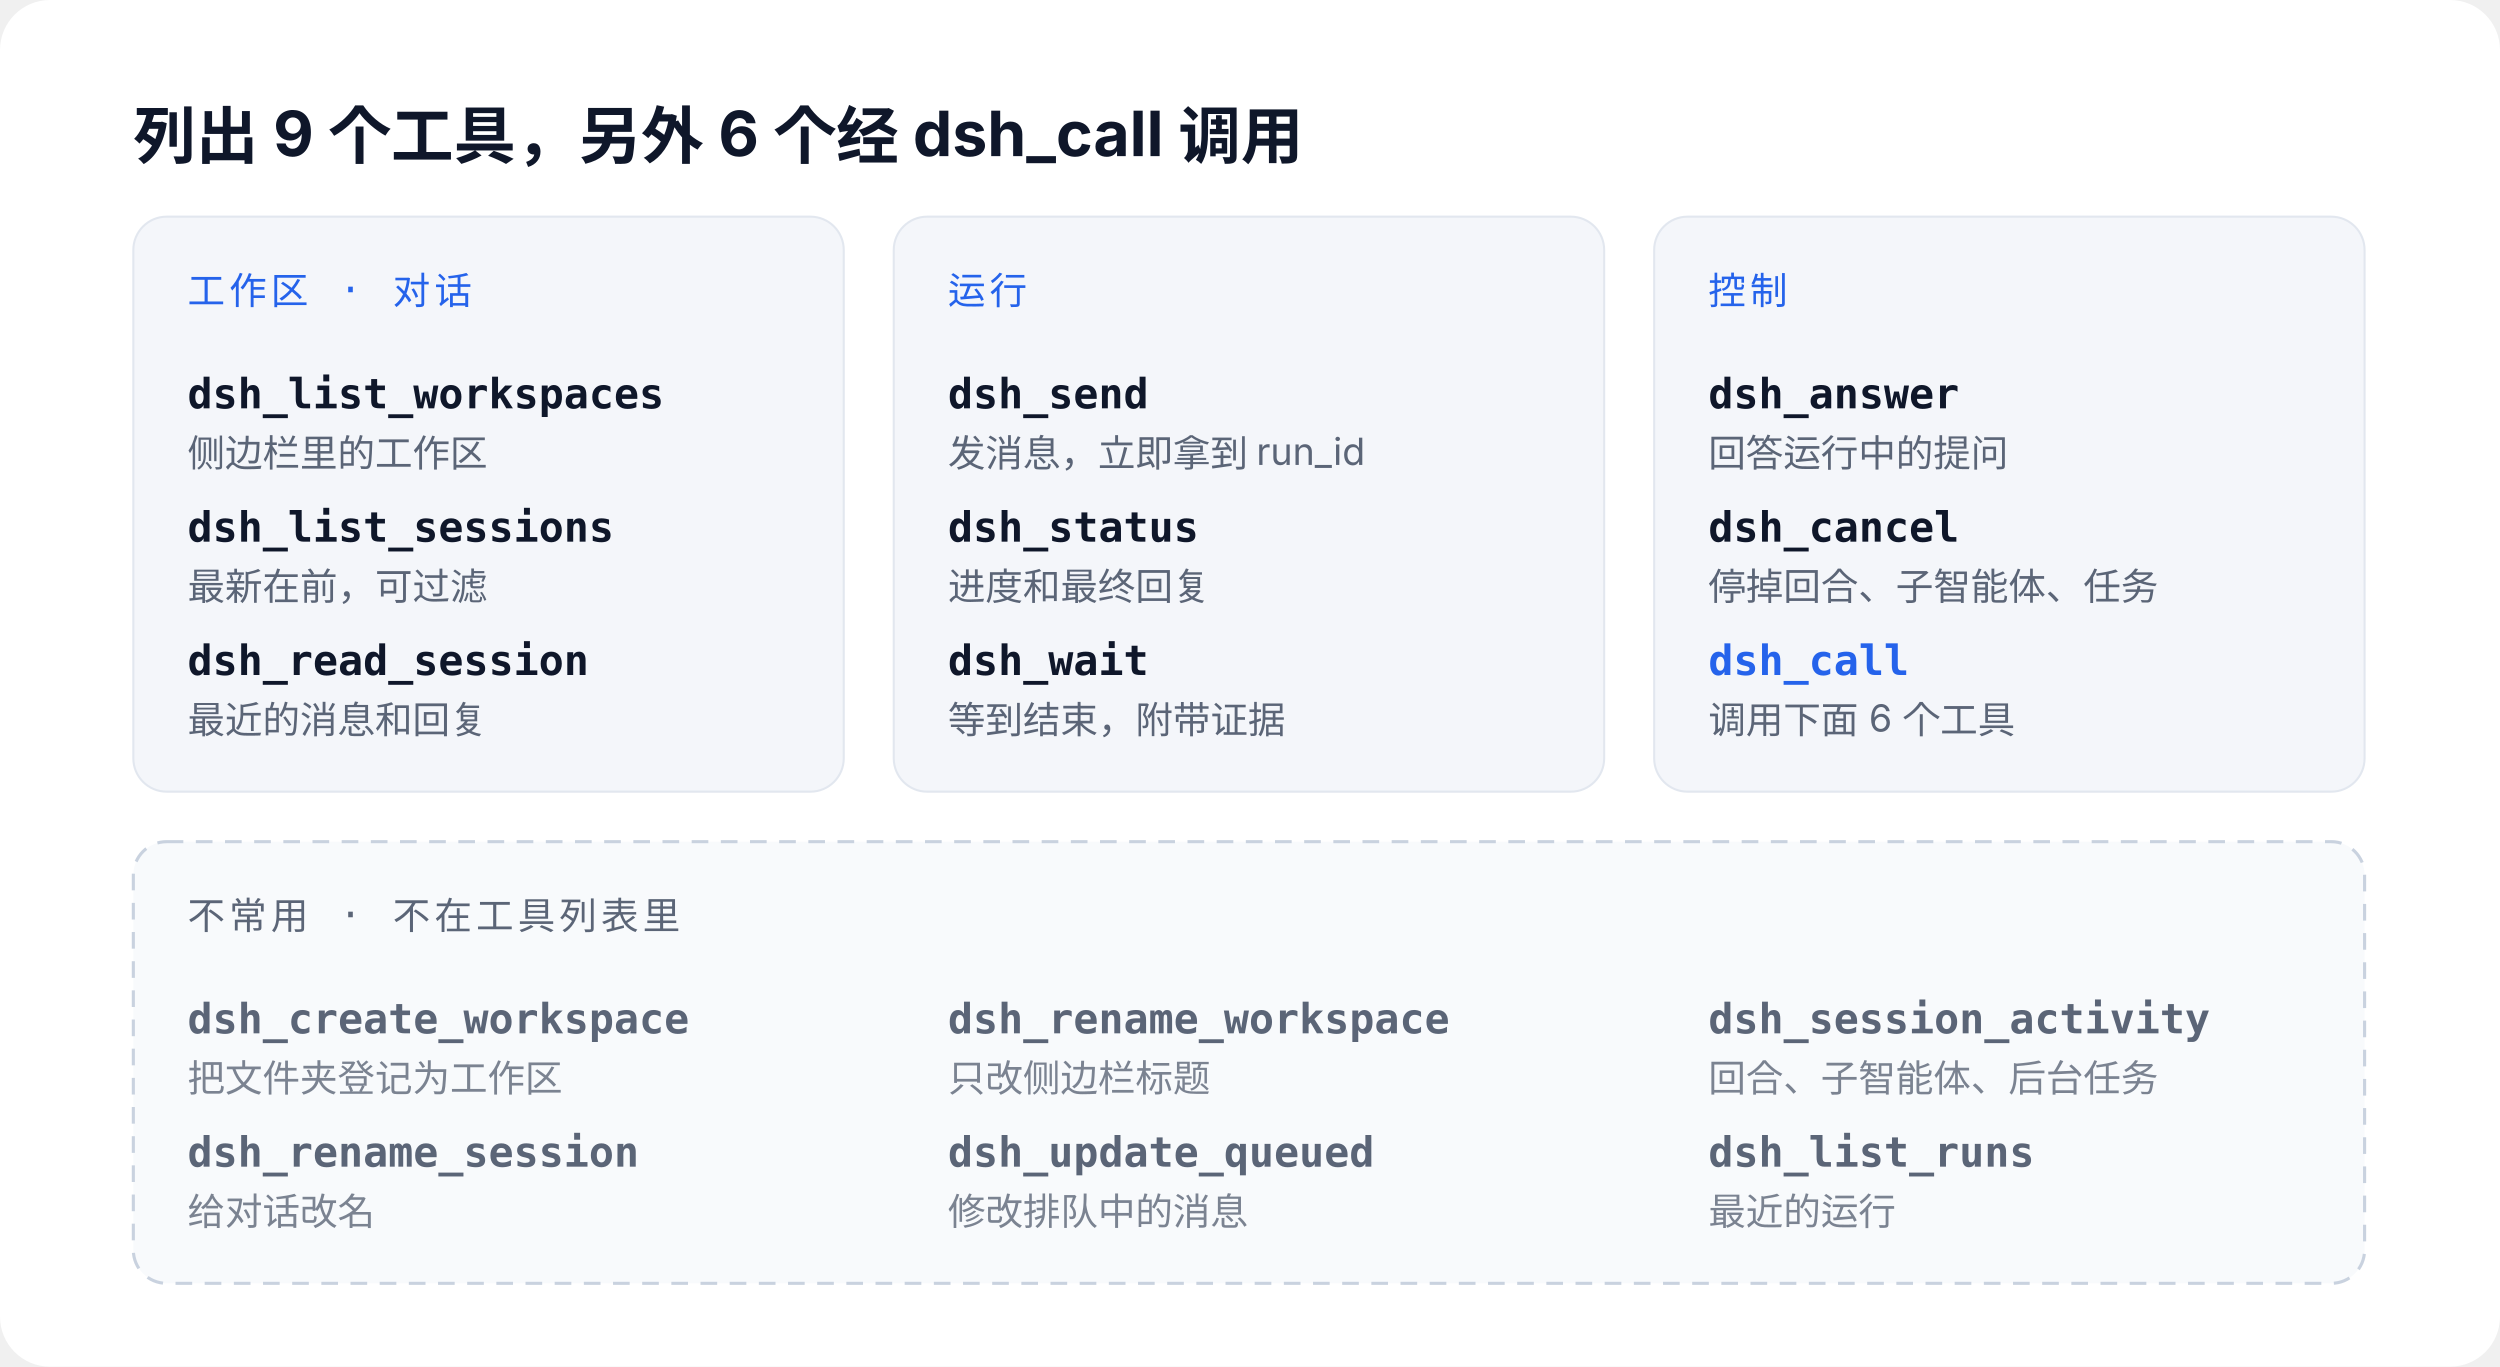
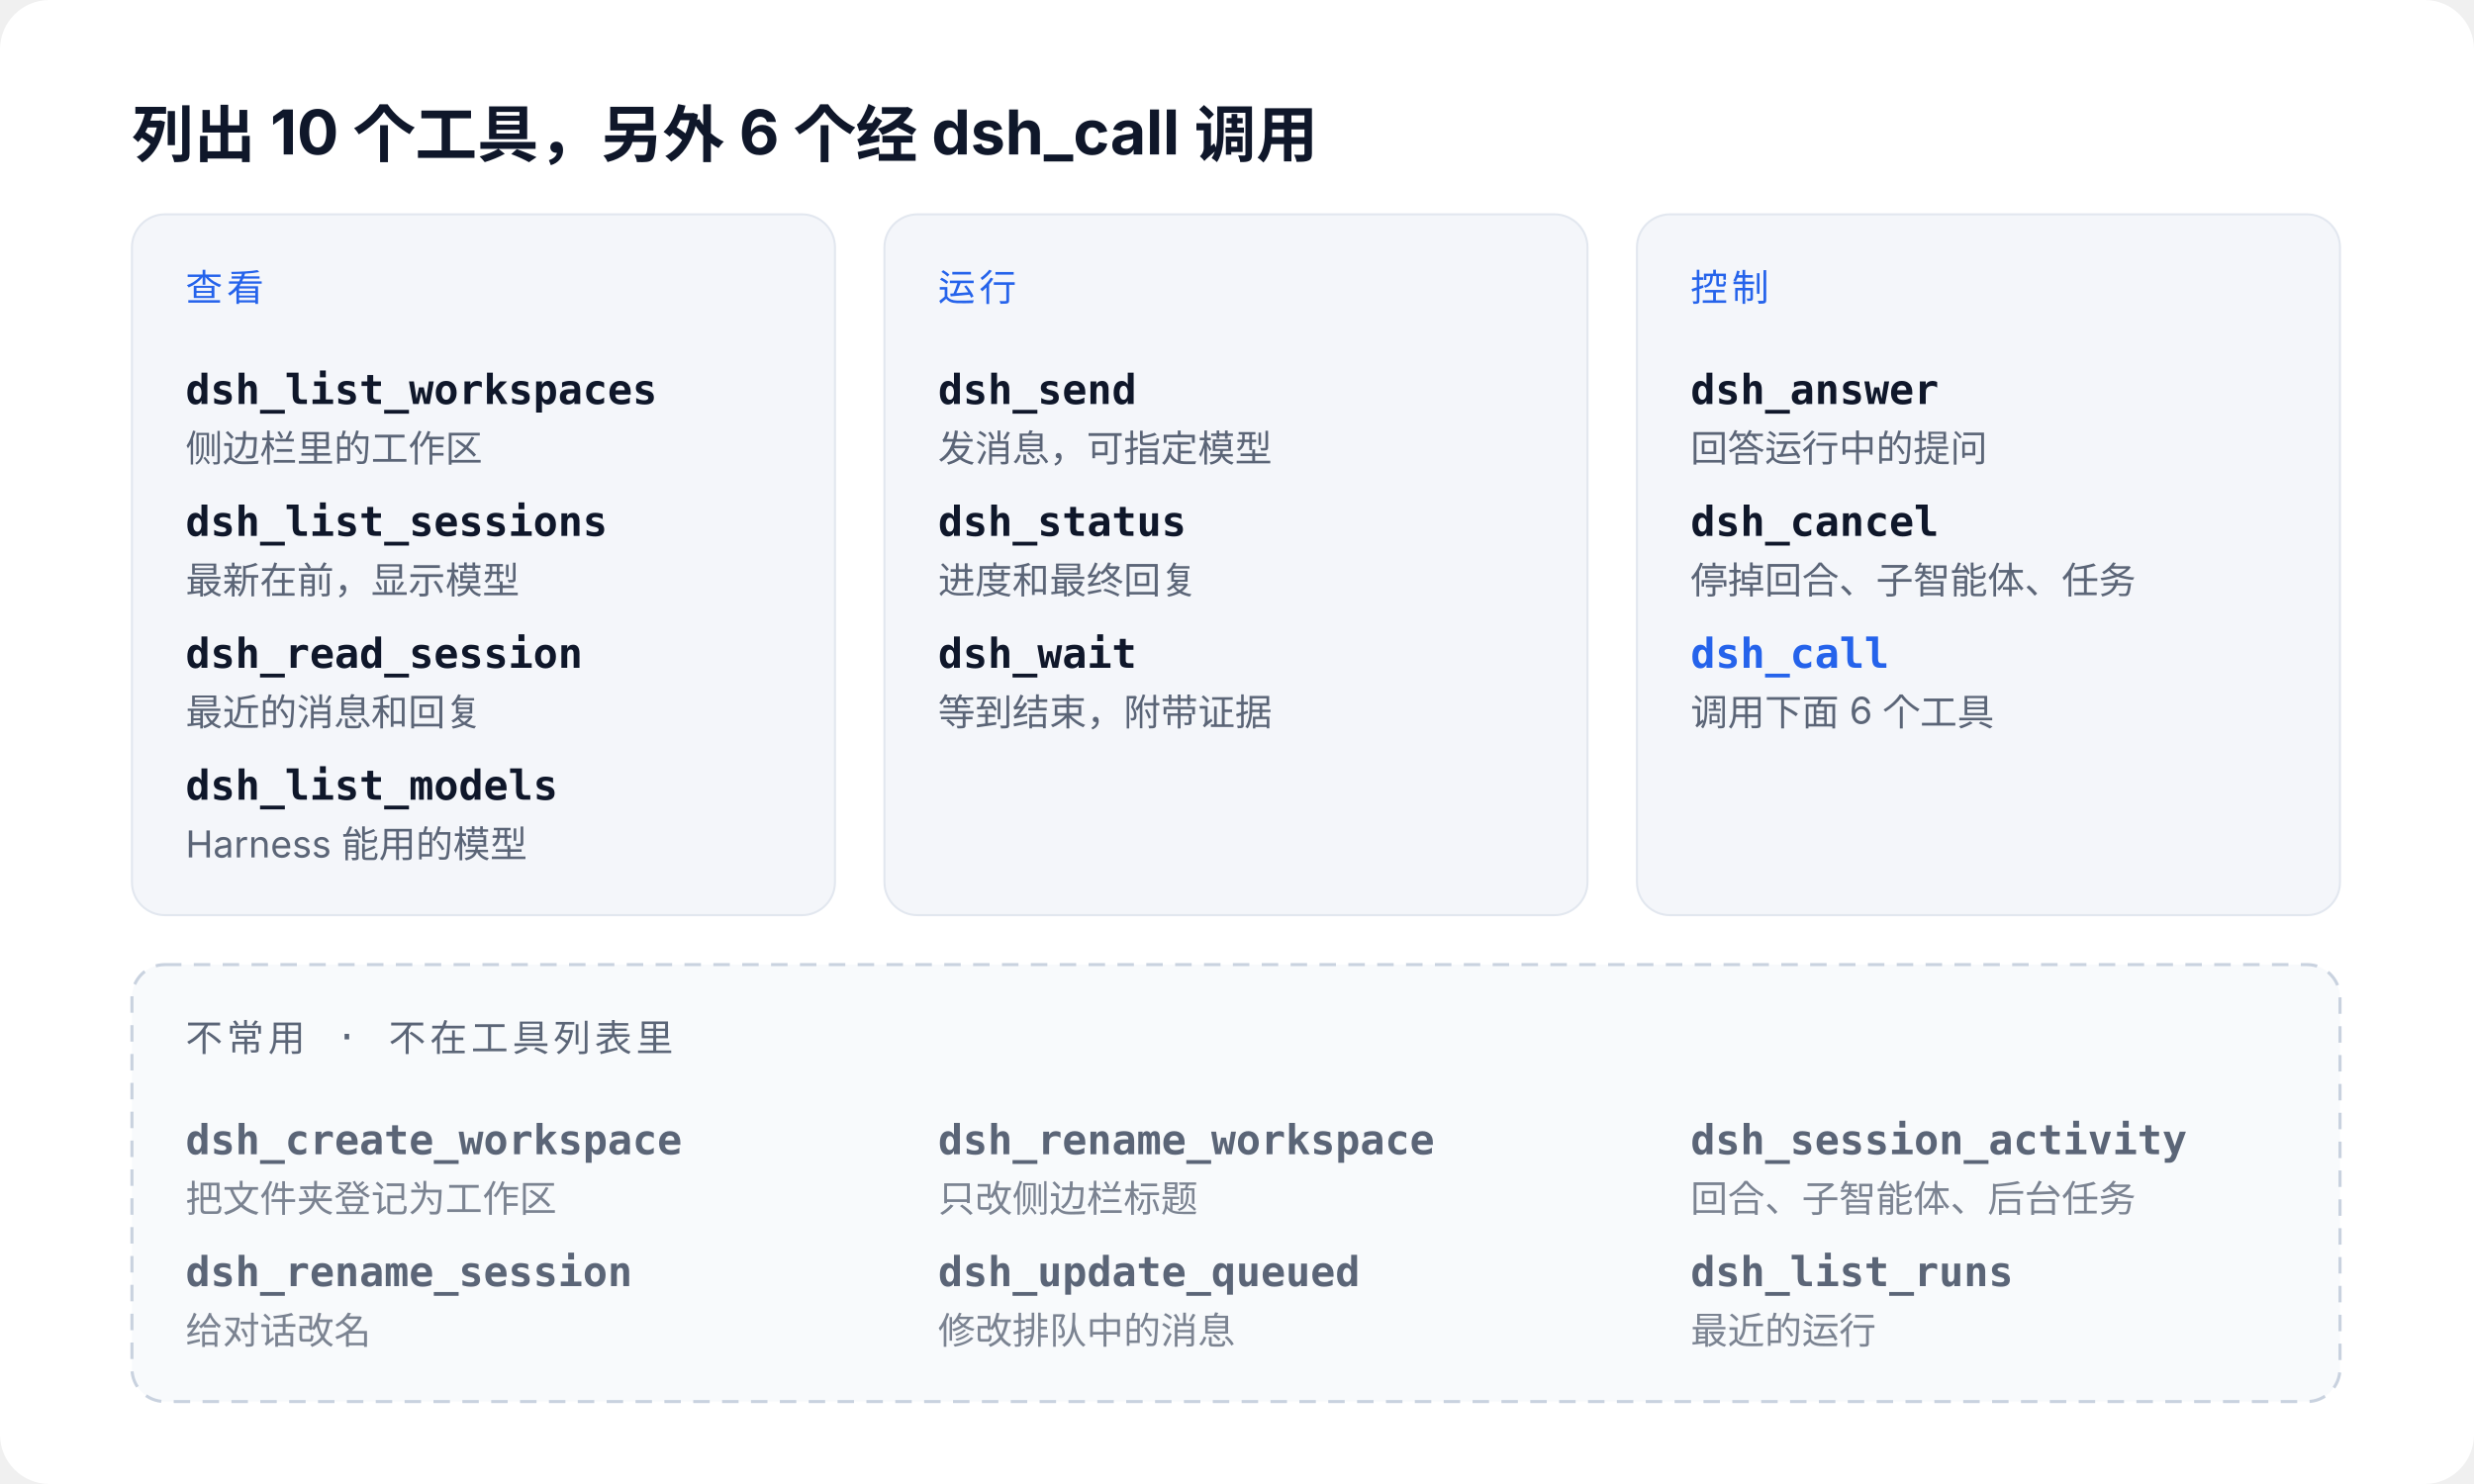
- <svg xmlns="http://www.w3.org/2000/svg" width="1200" height="656" viewBox="0 0 1200 656" role="img" aria-labelledby="title desc">
-   <rect width="1200" height="656" rx="24" fill="#FFFFFF" />
-   <text x="64" y="76" font-family="&quot;Microsoft YaHei&quot;, &quot;PingFang SC&quot;, -apple-system, BlinkMacSystemFont, &quot;Segoe UI&quot;, &quot;PingFang SC&quot;, &quot;Microsoft YaHei&quot;, sans-serif" font-size="30" fill="#0F172A" font-weight="700">列出 9 个工具，另外 6 个经 dsh_call 调用</text>
-   <rect x="64" y="104" width="341" height="276" rx="16" fill="#F4F6FA" stroke="#E2E7EF" stroke-width="1" />
-   <text x="90" y="146" font-family="ui-monospace, SFMono-Regular, Menlo, Consolas, &quot;Microsoft YaHei&quot;, &quot;PingFang SC&quot;, monospace" font-size="18" fill="#2563EB" letter-spacing="2">工作区 · 对话</text>
+ <svg xmlns="http://www.w3.org/2000/svg" width="1200" height="720" viewBox="0 0 1200 720" role="img" aria-labelledby="title desc">
+   <rect width="1200" height="720" rx="24" fill="#FFFFFF" />
+   <text x="64" y="76" font-family="&quot;Microsoft YaHei&quot;, &quot;PingFang SC&quot;, -apple-system, BlinkMacSystemFont, &quot;Segoe UI&quot;, &quot;PingFang SC&quot;, &quot;Microsoft YaHei&quot;, sans-serif" font-size="30" fill="#0F172A" font-weight="700">列出 10 个工具，另外 6 个经 dsh_call 调用</text>
+   <rect x="64" y="104" width="341" height="340" rx="16" fill="#F4F6FA" stroke="#E2E7EF" stroke-width="1" />
+   <text x="90" y="146" font-family="ui-monospace, SFMono-Regular, Menlo, Consolas, &quot;Microsoft YaHei&quot;, &quot;PingFang SC&quot;, monospace" font-size="18" fill="#2563EB" letter-spacing="2">查看</text>
  <text x="90" y="196" font-family="ui-monospace, SFMono-Regular, Menlo, Consolas, &quot;Microsoft YaHei&quot;, &quot;PingFang SC&quot;, monospace" font-size="20" fill="#0F172A" font-weight="600">dsh_list_workspaces</text>
  <text x="90" y="224" font-family="&quot;Microsoft YaHei&quot;, &quot;PingFang SC&quot;, -apple-system, BlinkMacSystemFont, &quot;Segoe UI&quot;, &quot;PingFang SC&quot;, &quot;Microsoft YaHei&quot;, sans-serif" font-size="18" fill="#5B6577">侧边栏里的工作区</text>
  <text x="90" y="260" font-family="ui-monospace, SFMono-Regular, Menlo, Consolas, &quot;Microsoft YaHei&quot;, &quot;PingFang SC&quot;, monospace" font-size="20" fill="#0F172A" font-weight="600">dsh_list_sessions</text>
-   <text x="90" y="288" font-family="&quot;Microsoft YaHei&quot;, &quot;PingFang SC&quot;, -apple-system, BlinkMacSystemFont, &quot;Segoe UI&quot;, &quot;PingFang SC&quot;, &quot;Microsoft YaHei&quot;, sans-serif" font-size="18" fill="#5B6577">最新在前，可过滤</text>
+   <text x="90" y="288" font-family="&quot;Microsoft YaHei&quot;, &quot;PingFang SC&quot;, -apple-system, BlinkMacSystemFont, &quot;Segoe UI&quot;, &quot;PingFang SC&quot;, &quot;Microsoft YaHei&quot;, sans-serif" font-size="18" fill="#5B6577">最新在前，显示模型</text>
  <text x="90" y="324" font-family="ui-monospace, SFMono-Regular, Menlo, Consolas, &quot;Microsoft YaHei&quot;, &quot;PingFang SC&quot;, monospace" font-size="20" fill="#0F172A" font-weight="600">dsh_read_session</text>
  <text x="90" y="352" font-family="&quot;Microsoft YaHei&quot;, &quot;PingFang SC&quot;, -apple-system, BlinkMacSystemFont, &quot;Segoe UI&quot;, &quot;PingFang SC&quot;, &quot;Microsoft YaHei&quot;, sans-serif" font-size="18" fill="#5B6577">最近的消息和回复</text>
-   <rect x="429" y="104" width="341" height="276" rx="16" fill="#F4F6FA" stroke="#E2E7EF" stroke-width="1" />
+   <text x="90" y="388" font-family="ui-monospace, SFMono-Regular, Menlo, Consolas, &quot;Microsoft YaHei&quot;, &quot;PingFang SC&quot;, monospace" font-size="20" fill="#0F172A" font-weight="600">dsh_list_models</text>
+   <text x="90" y="416" font-family="&quot;Microsoft YaHei&quot;, &quot;PingFang SC&quot;, -apple-system, BlinkMacSystemFont, &quot;Segoe UI&quot;, &quot;PingFang SC&quot;, &quot;Microsoft YaHei&quot;, sans-serif" font-size="18" fill="#5B6577">Harness 能用的模型</text>
+   <rect x="429" y="104" width="341" height="340" rx="16" fill="#F4F6FA" stroke="#E2E7EF" stroke-width="1" />
  <text x="455" y="146" font-family="ui-monospace, SFMono-Regular, Menlo, Consolas, &quot;Microsoft YaHei&quot;, &quot;PingFang SC&quot;, monospace" font-size="18" fill="#2563EB" letter-spacing="2">运行</text>
  <text x="455" y="196" font-family="ui-monospace, SFMono-Regular, Menlo, Consolas, &quot;Microsoft YaHei&quot;, &quot;PingFang SC&quot;, monospace" font-size="20" fill="#0F172A" font-weight="600">dsh_send</text>
-   <text x="455" y="224" font-family="&quot;Microsoft YaHei&quot;, &quot;PingFang SC&quot;, -apple-system, BlinkMacSystemFont, &quot;Segoe UI&quot;, &quot;PingFang SC&quot;, &quot;Microsoft YaHei&quot;, sans-serif" font-size="18" fill="#5B6577">发消息，立即拿到 run_id</text>
+   <text x="455" y="224" font-family="&quot;Microsoft YaHei&quot;, &quot;PingFang SC&quot;, -apple-system, BlinkMacSystemFont, &quot;Segoe UI&quot;, &quot;PingFang SC&quot;, &quot;Microsoft YaHei&quot;, sans-serif" font-size="18" fill="#5B6577">发消息，可指定模型</text>
  <text x="455" y="260" font-family="ui-monospace, SFMono-Regular, Menlo, Consolas, &quot;Microsoft YaHei&quot;, &quot;PingFang SC&quot;, monospace" font-size="20" fill="#0F172A" font-weight="600">dsh_status</text>
  <text x="455" y="288" font-family="&quot;Microsoft YaHei&quot;, &quot;PingFang SC&quot;, -apple-system, BlinkMacSystemFont, &quot;Segoe UI&quot;, &quot;PingFang SC&quot;, &quot;Microsoft YaHei&quot;, sans-serif" font-size="18" fill="#5B6577">进度和最终回复</text>
  <text x="455" y="324" font-family="ui-monospace, SFMono-Regular, Menlo, Consolas, &quot;Microsoft YaHei&quot;, &quot;PingFang SC&quot;, monospace" font-size="20" fill="#0F172A" font-weight="600">dsh_wait</text>
  <text x="455" y="352" font-family="&quot;Microsoft YaHei&quot;, &quot;PingFang SC&quot;, -apple-system, BlinkMacSystemFont, &quot;Segoe UI&quot;, &quot;PingFang SC&quot;, &quot;Microsoft YaHei&quot;, sans-serif" font-size="18" fill="#5B6577">等到结束，附带证据</text>
-   <rect x="794" y="104" width="341" height="276" rx="16" fill="#F4F6FA" stroke="#E2E7EF" stroke-width="1" />
+   <rect x="794" y="104" width="341" height="340" rx="16" fill="#F4F6FA" stroke="#E2E7EF" stroke-width="1" />
  <text x="820" y="146" font-family="ui-monospace, SFMono-Regular, Menlo, Consolas, &quot;Microsoft YaHei&quot;, &quot;PingFang SC&quot;, monospace" font-size="18" fill="#2563EB" letter-spacing="2">控制</text>
  <text x="820" y="196" font-family="ui-monospace, SFMono-Regular, Menlo, Consolas, &quot;Microsoft YaHei&quot;, &quot;PingFang SC&quot;, monospace" font-size="20" fill="#0F172A" font-weight="600">dsh_answer</text>
  <text x="820" y="224" font-family="&quot;Microsoft YaHei&quot;, &quot;PingFang SC&quot;, -apple-system, BlinkMacSystemFont, &quot;Segoe UI&quot;, &quot;PingFang SC&quot;, &quot;Microsoft YaHei&quot;, sans-serif" font-size="18" fill="#5B6577">回答运行中的提问</text>
  <text x="820" y="260" font-family="ui-monospace, SFMono-Regular, Menlo, Consolas, &quot;Microsoft YaHei&quot;, &quot;PingFang SC&quot;, monospace" font-size="20" fill="#0F172A" font-weight="600">dsh_cancel</text>
  <text x="820" y="288" font-family="&quot;Microsoft YaHei&quot;, &quot;PingFang SC&quot;, -apple-system, BlinkMacSystemFont, &quot;Segoe UI&quot;, &quot;PingFang SC&quot;, &quot;Microsoft YaHei&quot;, sans-serif" font-size="18" fill="#5B6577">停掉回合、子智能体、任务</text>
  <text x="820" y="324" font-family="ui-monospace, SFMono-Regular, Menlo, Consolas, &quot;Microsoft YaHei&quot;, &quot;PingFang SC&quot;, monospace" font-size="20" fill="#2563EB" font-weight="600">dsh_call</text>
  <text x="820" y="352" font-family="&quot;Microsoft YaHei&quot;, &quot;PingFang SC&quot;, -apple-system, BlinkMacSystemFont, &quot;Segoe UI&quot;, &quot;PingFang SC&quot;, &quot;Microsoft YaHei&quot;, sans-serif" font-size="18" fill="#5B6577">调用下面 6 个工具</text>
-   <rect x="64" y="404" width="1071" height="212" rx="16" fill="#F8FAFC" stroke="#C9D2DF" stroke-width="1.5" stroke-dasharray="8 6" />
-   <text x="90" y="446" font-family="ui-monospace, SFMono-Regular, Menlo, Consolas, &quot;Microsoft YaHei&quot;, &quot;PingFang SC&quot;, monospace" font-size="18" fill="#5B6577" letter-spacing="2">不常用 · 不在工具列表里</text>
-   <text x="90" y="496" font-family="ui-monospace, SFMono-Regular, Menlo, Consolas, &quot;Microsoft YaHei&quot;, &quot;PingFang SC&quot;, monospace" font-size="20" fill="#5B6577" font-weight="600">dsh_create_workspace</text>
-   <text x="90" y="524" font-family="&quot;Microsoft YaHei&quot;, &quot;PingFang SC&quot;, -apple-system, BlinkMacSystemFont, &quot;Segoe UI&quot;, &quot;PingFang SC&quot;, &quot;Microsoft YaHei&quot;, sans-serif" font-size="18" fill="#5B6577" opacity="0.800">把文件夹登记为工作区</text>
-   <text x="455" y="496" font-family="ui-monospace, SFMono-Regular, Menlo, Consolas, &quot;Microsoft YaHei&quot;, &quot;PingFang SC&quot;, monospace" font-size="20" fill="#5B6577" font-weight="600">dsh_rename_workspace</text>
-   <text x="455" y="524" font-family="&quot;Microsoft YaHei&quot;, &quot;PingFang SC&quot;, -apple-system, BlinkMacSystemFont, &quot;Segoe UI&quot;, &quot;PingFang SC&quot;, &quot;Microsoft YaHei&quot;, sans-serif" font-size="18" fill="#5B6577" opacity="0.800">只改侧边栏标题</text>
-   <text x="820" y="496" font-family="ui-monospace, SFMono-Regular, Menlo, Consolas, &quot;Microsoft YaHei&quot;, &quot;PingFang SC&quot;, monospace" font-size="20" fill="#5B6577" font-weight="600">dsh_session_activity</text>
-   <text x="820" y="524" font-family="&quot;Microsoft YaHei&quot;, &quot;PingFang SC&quot;, -apple-system, BlinkMacSystemFont, &quot;Segoe UI&quot;, &quot;PingFang SC&quot;, &quot;Microsoft YaHei&quot;, sans-serif" font-size="18" fill="#5B6577" opacity="0.800">回合、子智能体、后台任务</text>
-   <text x="90" y="560" font-family="ui-monospace, SFMono-Regular, Menlo, Consolas, &quot;Microsoft YaHei&quot;, &quot;PingFang SC&quot;, monospace" font-size="20" fill="#5B6577" font-weight="600">dsh_rename_session</text>
-   <text x="90" y="588" font-family="&quot;Microsoft YaHei&quot;, &quot;PingFang SC&quot;, -apple-system, BlinkMacSystemFont, &quot;Segoe UI&quot;, &quot;PingFang SC&quot;, &quot;Microsoft YaHei&quot;, sans-serif" font-size="18" fill="#5B6577" opacity="0.800">给对话改名</text>
-   <text x="455" y="560" font-family="ui-monospace, SFMono-Regular, Menlo, Consolas, &quot;Microsoft YaHei&quot;, &quot;PingFang SC&quot;, monospace" font-size="20" fill="#5B6577" font-weight="600">dsh_update_queued</text>
-   <text x="455" y="588" font-family="&quot;Microsoft YaHei&quot;, &quot;PingFang SC&quot;, -apple-system, BlinkMacSystemFont, &quot;Segoe UI&quot;, &quot;PingFang SC&quot;, &quot;Microsoft YaHei&quot;, sans-serif" font-size="18" fill="#5B6577" opacity="0.800">修改排队中的消息</text>
-   <text x="820" y="560" font-family="ui-monospace, SFMono-Regular, Menlo, Consolas, &quot;Microsoft YaHei&quot;, &quot;PingFang SC&quot;, monospace" font-size="20" fill="#5B6577" font-weight="600">dsh_list_runs</text>
-   <text x="820" y="588" font-family="&quot;Microsoft YaHei&quot;, &quot;PingFang SC&quot;, -apple-system, BlinkMacSystemFont, &quot;Segoe UI&quot;, &quot;PingFang SC&quot;, &quot;Microsoft YaHei&quot;, sans-serif" font-size="18" fill="#5B6577" opacity="0.800">最近的运行</text>
+   <rect x="64" y="468" width="1071" height="212" rx="16" fill="#F8FAFC" stroke="#C9D2DF" stroke-width="1.5" stroke-dasharray="8 6" />
+   <text x="90" y="510" font-family="ui-monospace, SFMono-Regular, Menlo, Consolas, &quot;Microsoft YaHei&quot;, &quot;PingFang SC&quot;, monospace" font-size="18" fill="#5B6577" letter-spacing="2">不常用 · 不在工具列表里</text>
+   <text x="90" y="560" font-family="ui-monospace, SFMono-Regular, Menlo, Consolas, &quot;Microsoft YaHei&quot;, &quot;PingFang SC&quot;, monospace" font-size="20" fill="#5B6577" font-weight="600">dsh_create_workspace</text>
+   <text x="90" y="588" font-family="&quot;Microsoft YaHei&quot;, &quot;PingFang SC&quot;, -apple-system, BlinkMacSystemFont, &quot;Segoe UI&quot;, &quot;PingFang SC&quot;, &quot;Microsoft YaHei&quot;, sans-serif" font-size="18" fill="#5B6577" opacity="0.800">把文件夹登记为工作区</text>
+   <text x="455" y="560" font-family="ui-monospace, SFMono-Regular, Menlo, Consolas, &quot;Microsoft YaHei&quot;, &quot;PingFang SC&quot;, monospace" font-size="20" fill="#5B6577" font-weight="600">dsh_rename_workspace</text>
+   <text x="455" y="588" font-family="&quot;Microsoft YaHei&quot;, &quot;PingFang SC&quot;, -apple-system, BlinkMacSystemFont, &quot;Segoe UI&quot;, &quot;PingFang SC&quot;, &quot;Microsoft YaHei&quot;, sans-serif" font-size="18" fill="#5B6577" opacity="0.800">只改侧边栏标题</text>
+   <text x="820" y="560" font-family="ui-monospace, SFMono-Regular, Menlo, Consolas, &quot;Microsoft YaHei&quot;, &quot;PingFang SC&quot;, monospace" font-size="20" fill="#5B6577" font-weight="600">dsh_session_activity</text>
+   <text x="820" y="588" font-family="&quot;Microsoft YaHei&quot;, &quot;PingFang SC&quot;, -apple-system, BlinkMacSystemFont, &quot;Segoe UI&quot;, &quot;PingFang SC&quot;, &quot;Microsoft YaHei&quot;, sans-serif" font-size="18" fill="#5B6577" opacity="0.800">回合、子智能体、后台任务</text>
+   <text x="90" y="624" font-family="ui-monospace, SFMono-Regular, Menlo, Consolas, &quot;Microsoft YaHei&quot;, &quot;PingFang SC&quot;, monospace" font-size="20" fill="#5B6577" font-weight="600">dsh_rename_session</text>
+   <text x="90" y="652" font-family="&quot;Microsoft YaHei&quot;, &quot;PingFang SC&quot;, -apple-system, BlinkMacSystemFont, &quot;Segoe UI&quot;, &quot;PingFang SC&quot;, &quot;Microsoft YaHei&quot;, sans-serif" font-size="18" fill="#5B6577" opacity="0.800">给对话改名</text>
+   <text x="455" y="624" font-family="ui-monospace, SFMono-Regular, Menlo, Consolas, &quot;Microsoft YaHei&quot;, &quot;PingFang SC&quot;, monospace" font-size="20" fill="#5B6577" font-weight="600">dsh_update_queued</text>
+   <text x="455" y="652" font-family="&quot;Microsoft YaHei&quot;, &quot;PingFang SC&quot;, -apple-system, BlinkMacSystemFont, &quot;Segoe UI&quot;, &quot;PingFang SC&quot;, &quot;Microsoft YaHei&quot;, sans-serif" font-size="18" fill="#5B6577" opacity="0.800">修改排队中的消息</text>
+   <text x="820" y="624" font-family="ui-monospace, SFMono-Regular, Menlo, Consolas, &quot;Microsoft YaHei&quot;, &quot;PingFang SC&quot;, monospace" font-size="20" fill="#5B6577" font-weight="600">dsh_list_runs</text>
+   <text x="820" y="652" font-family="&quot;Microsoft YaHei&quot;, &quot;PingFang SC&quot;, -apple-system, BlinkMacSystemFont, &quot;Segoe UI&quot;, &quot;PingFang SC&quot;, &quot;Microsoft YaHei&quot;, sans-serif" font-size="18" fill="#5B6577" opacity="0.800">最近的运行</text>
</svg>
